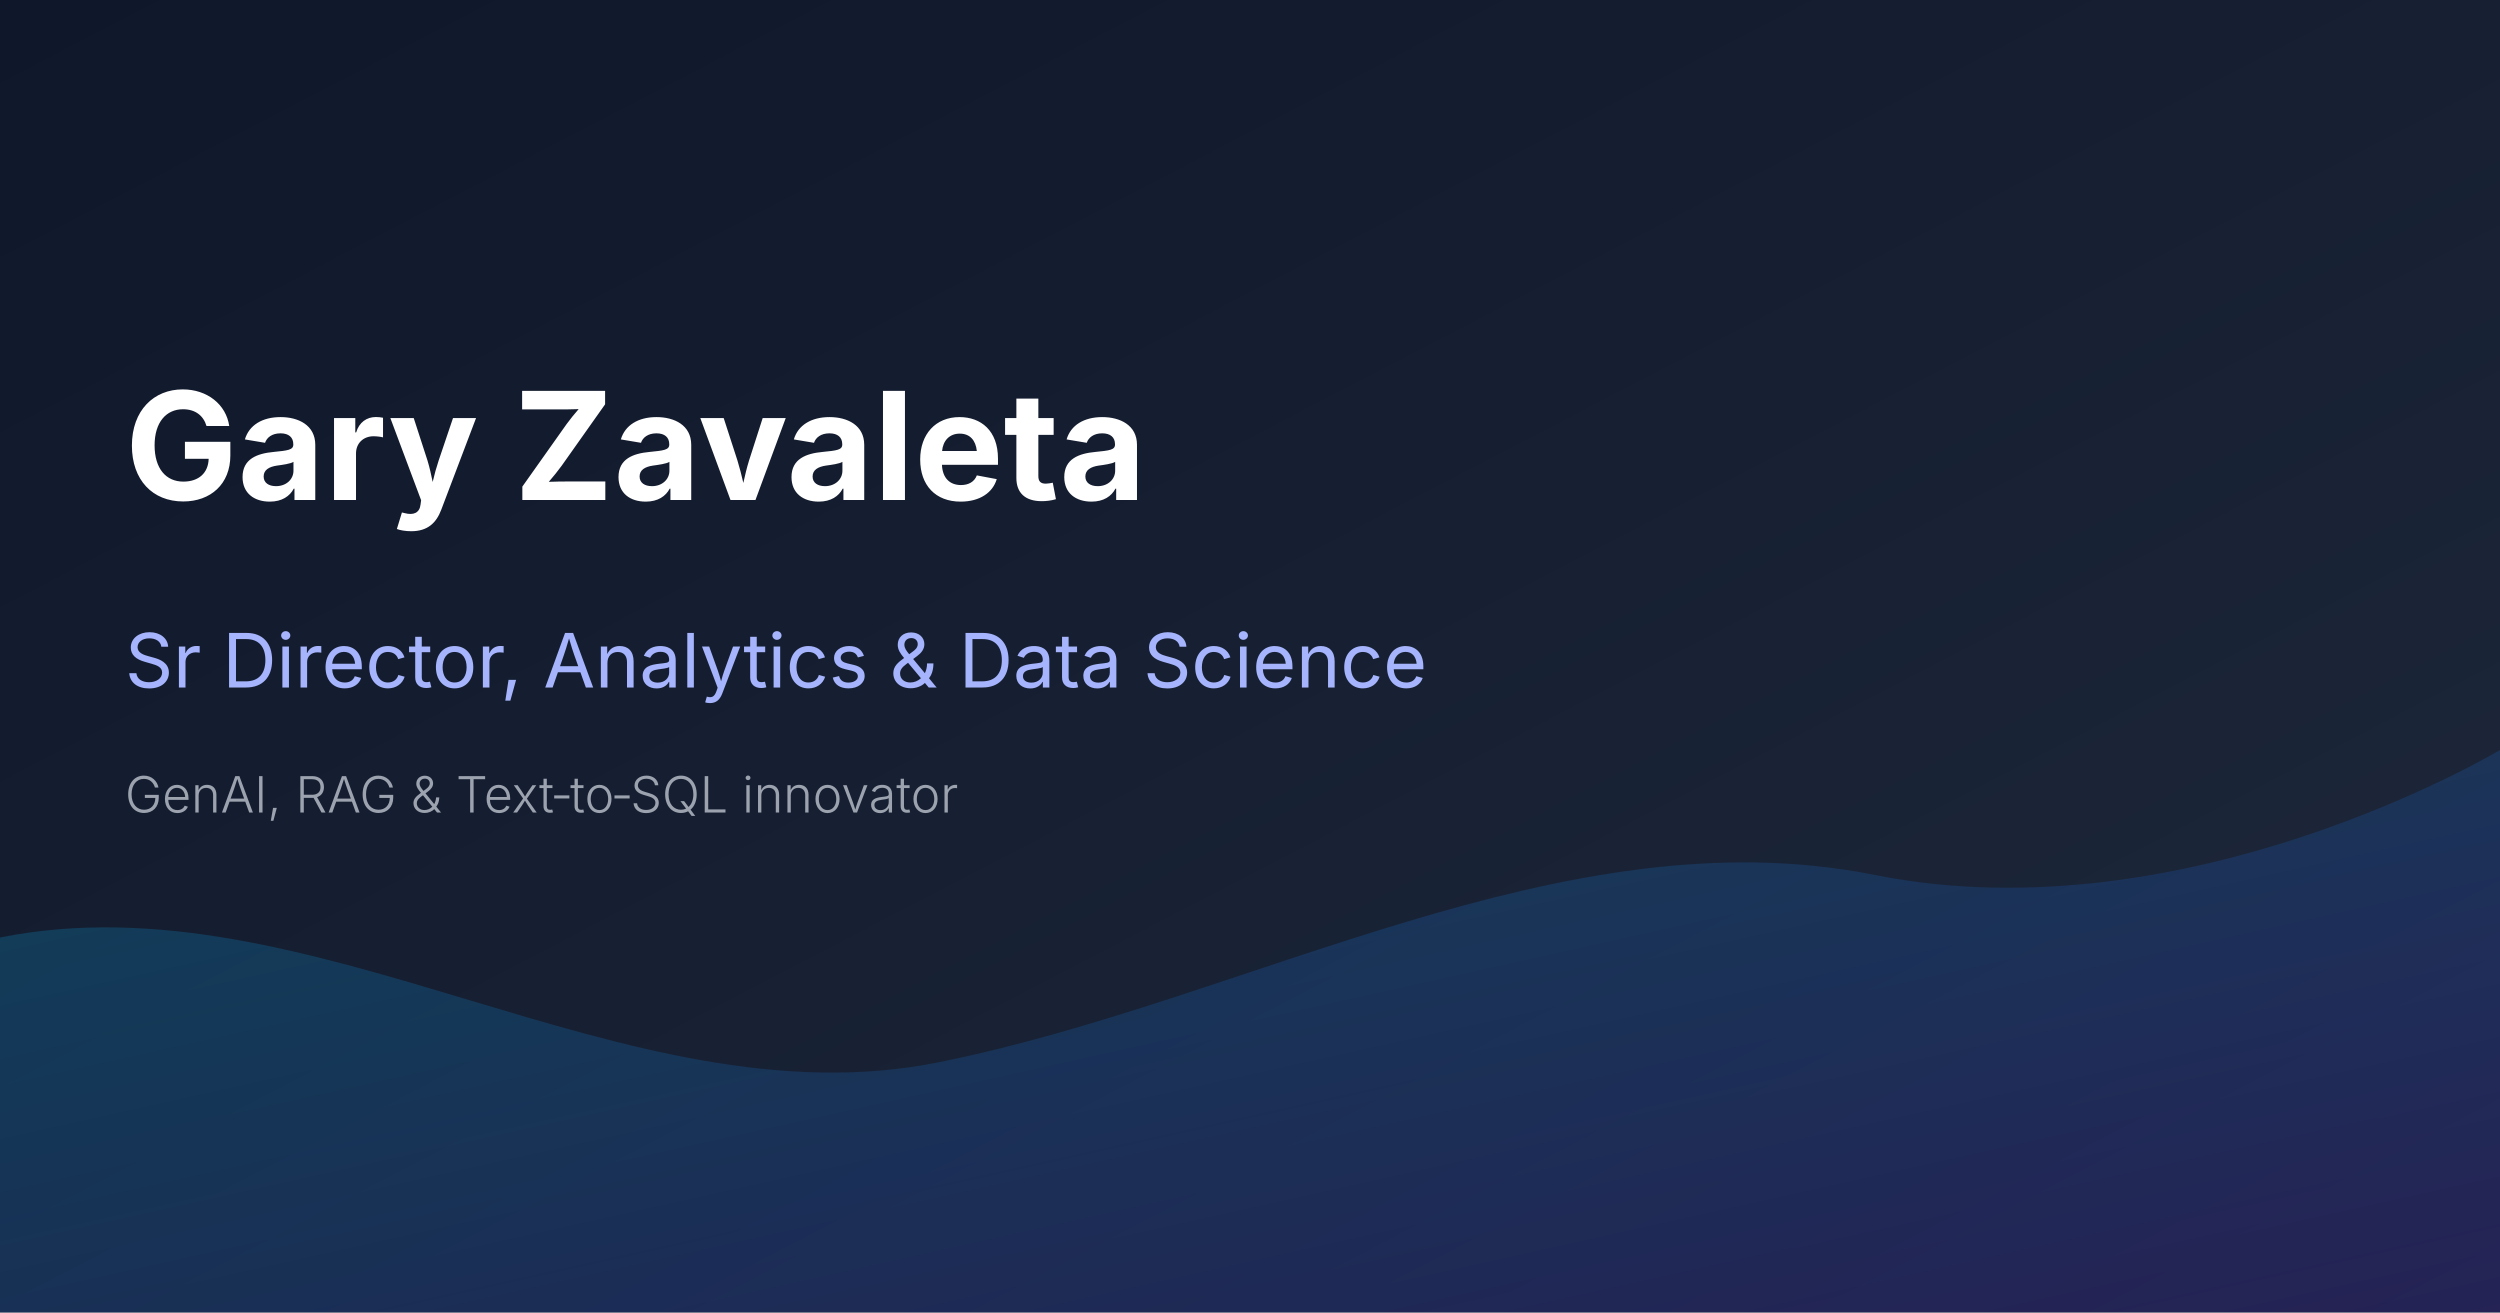
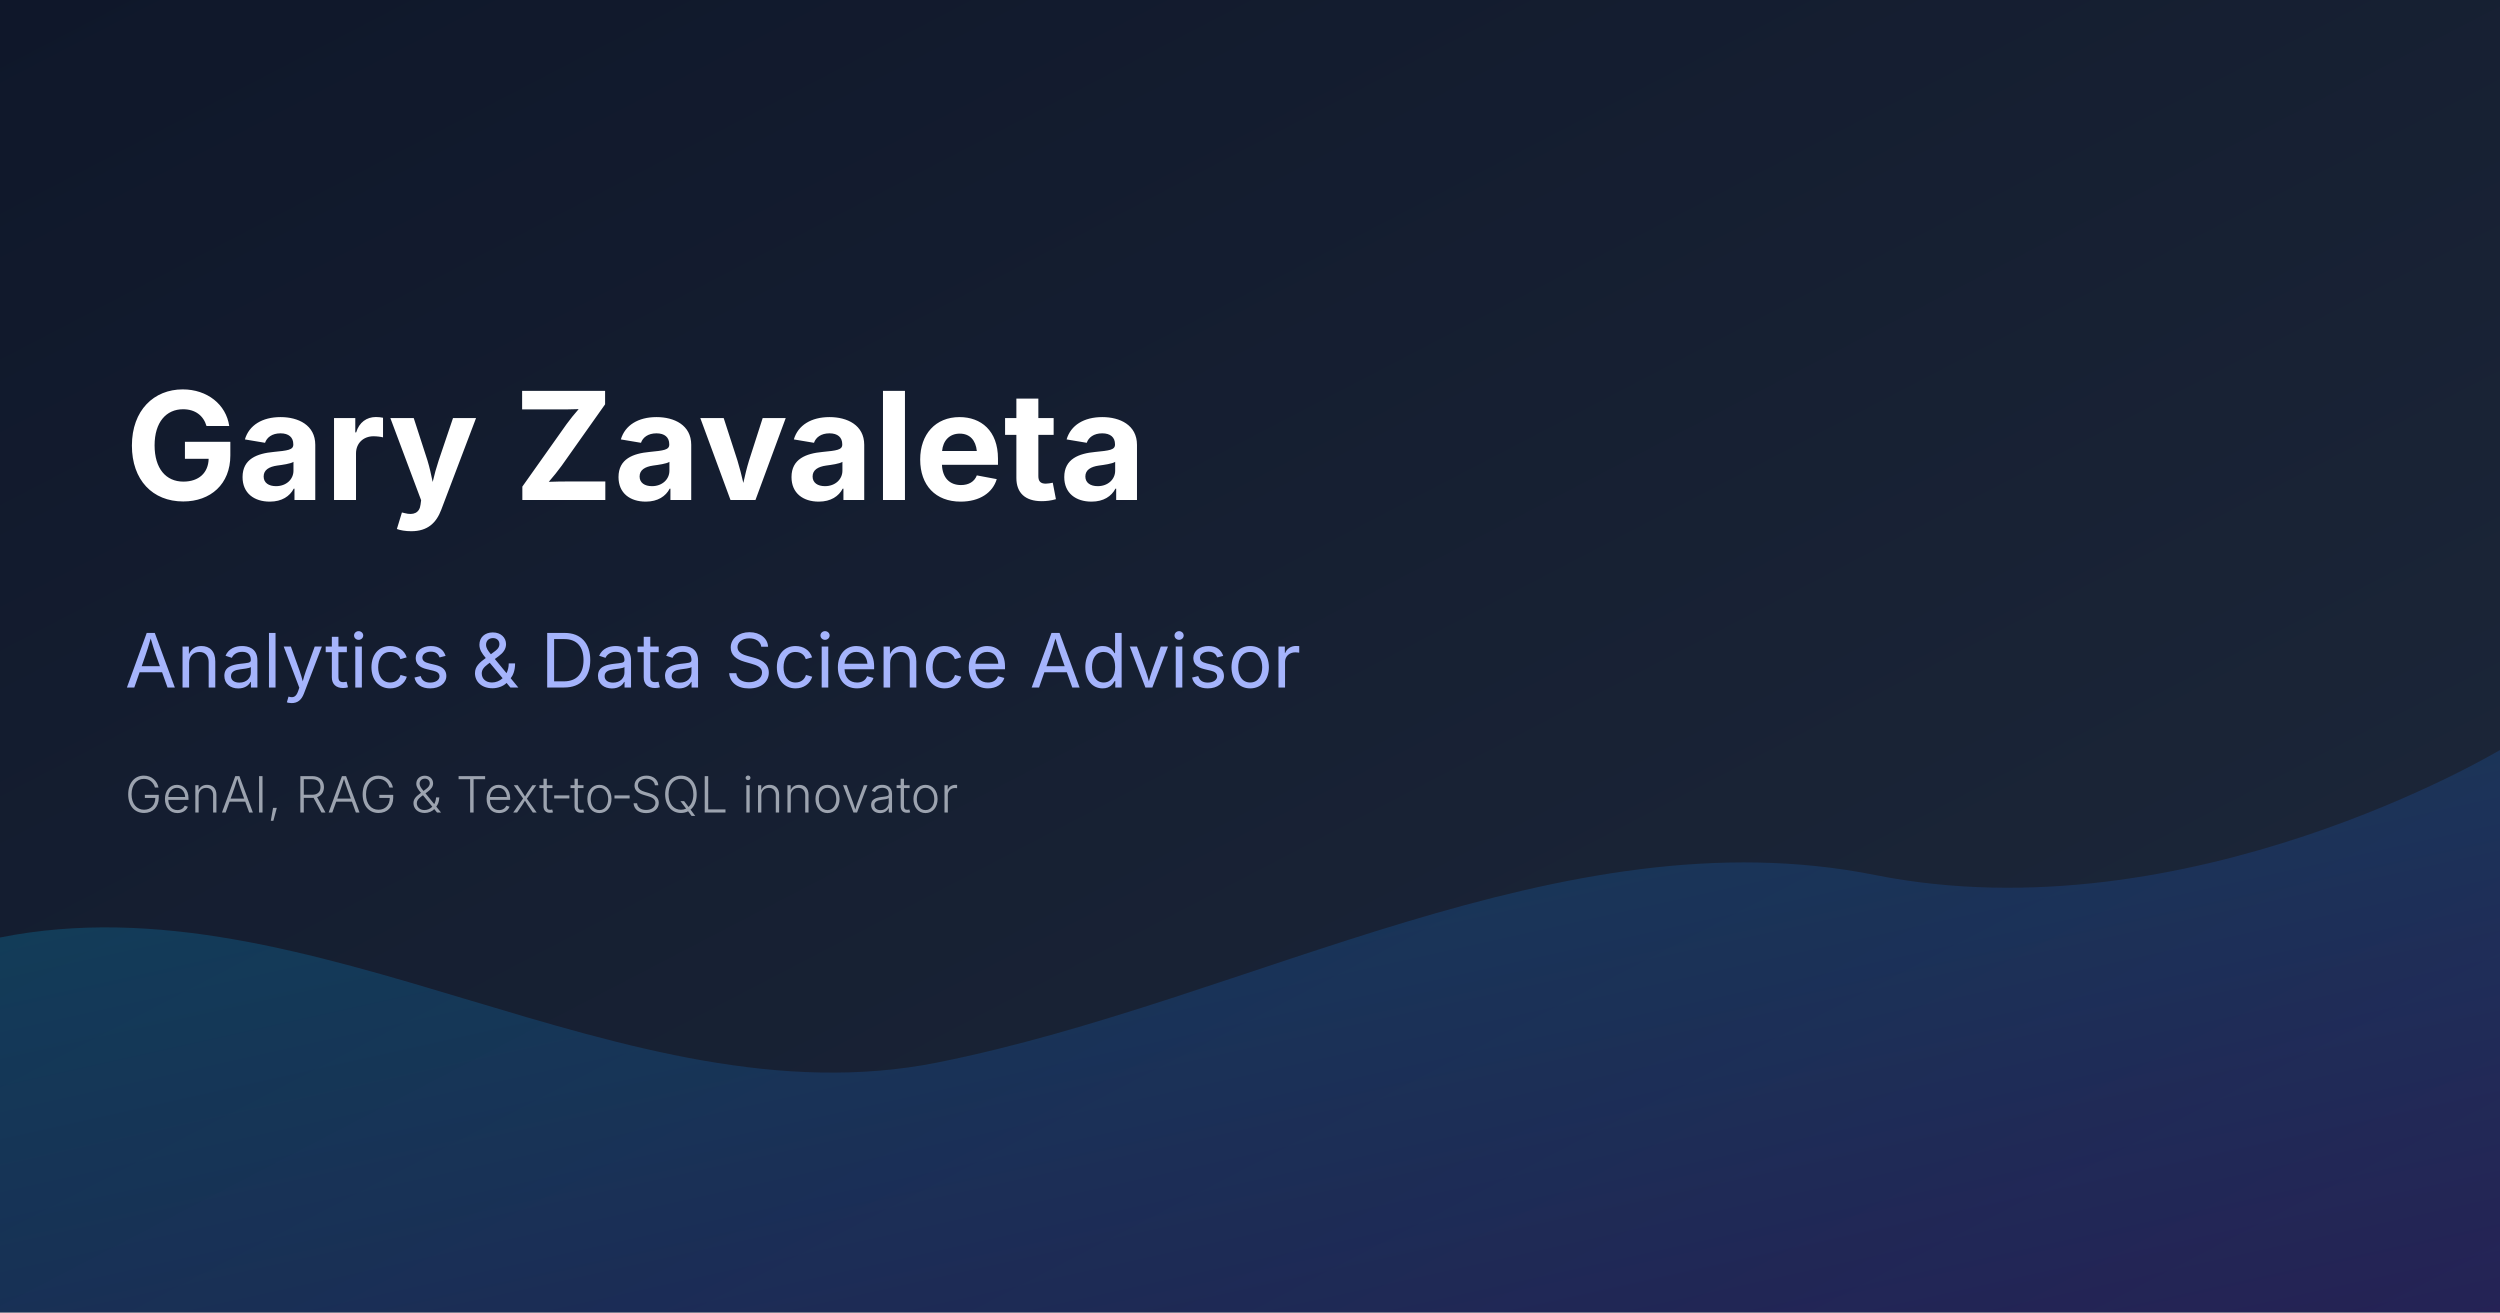
<svg xmlns="http://www.w3.org/2000/svg" width="1200" height="630" viewBox="0 0 1200 630" preserveAspectRatio="xMidYMid slice">
  <defs>
    <linearGradient id="bg" x1="0" x2="1" y1="0" y2="1">
      <stop offset="0%" stop-color="#0f172a" />
      <stop offset="100%" stop-color="#1e293b" />
    </linearGradient>
    <linearGradient id="accent" x1="0" x2="1" y1="0" y2="1">
      <stop offset="0%" stop-color="#00b4d8" />
      <stop offset="100%" stop-color="#3a0ca3" />
    </linearGradient>
  </defs>
  <rect width="1200" height="630" fill="url(#bg)" />
  <path d="M0 630L0 450C150 420 300 540 450 510C600 480 750 390 900 420C1050 450 1200 360 1200 360L1200 630Z" fill="url(#accent)" opacity="0.25" />
  <text x="60" y="240" font-family="Inter, Arial, sans-serif" font-size="72" fill="#ffffff" font-weight="700">Gary Zavaleta</text>
-   <text x="60" y="330" font-family="Inter, Arial, sans-serif" font-size="36" fill="#a5b4fc" font-weight="400">Sr Director, Analytics &amp; Data Science</text>
+   <text x="60" y="330" font-family="Inter, Arial, sans-serif" font-size="36" fill="#a5b4fc" font-weight="400">Analytics &amp; Data Science Advisor</text>
  <text x="60" y="390" font-family="Inter, Arial, sans-serif" font-size="24" fill="#9ca3af" font-weight="300">GenAI, RAG &amp; Text‑to‑SQL innovator</text>
</svg>
